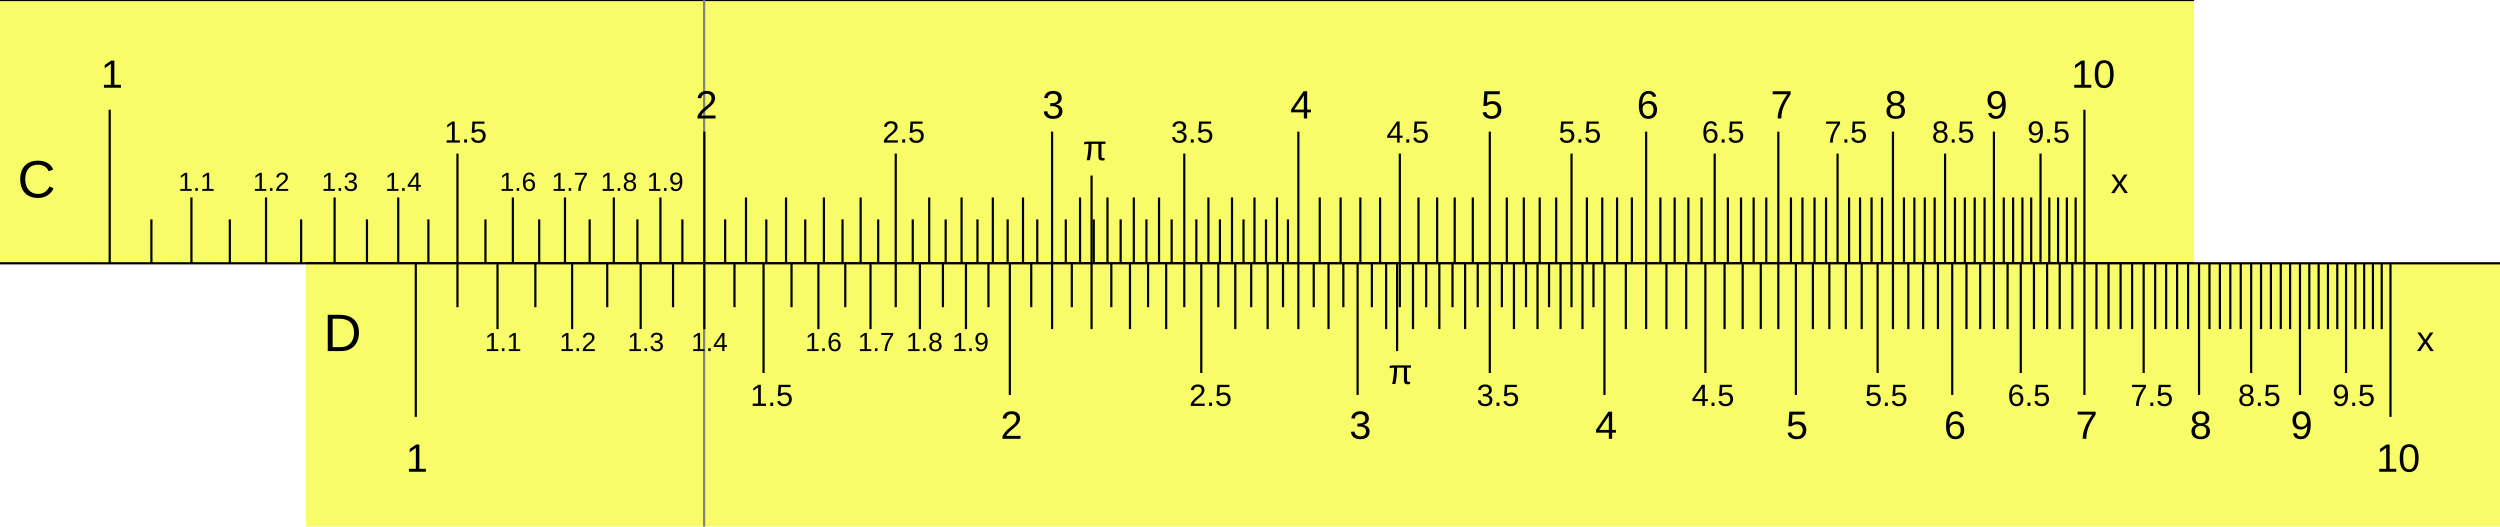
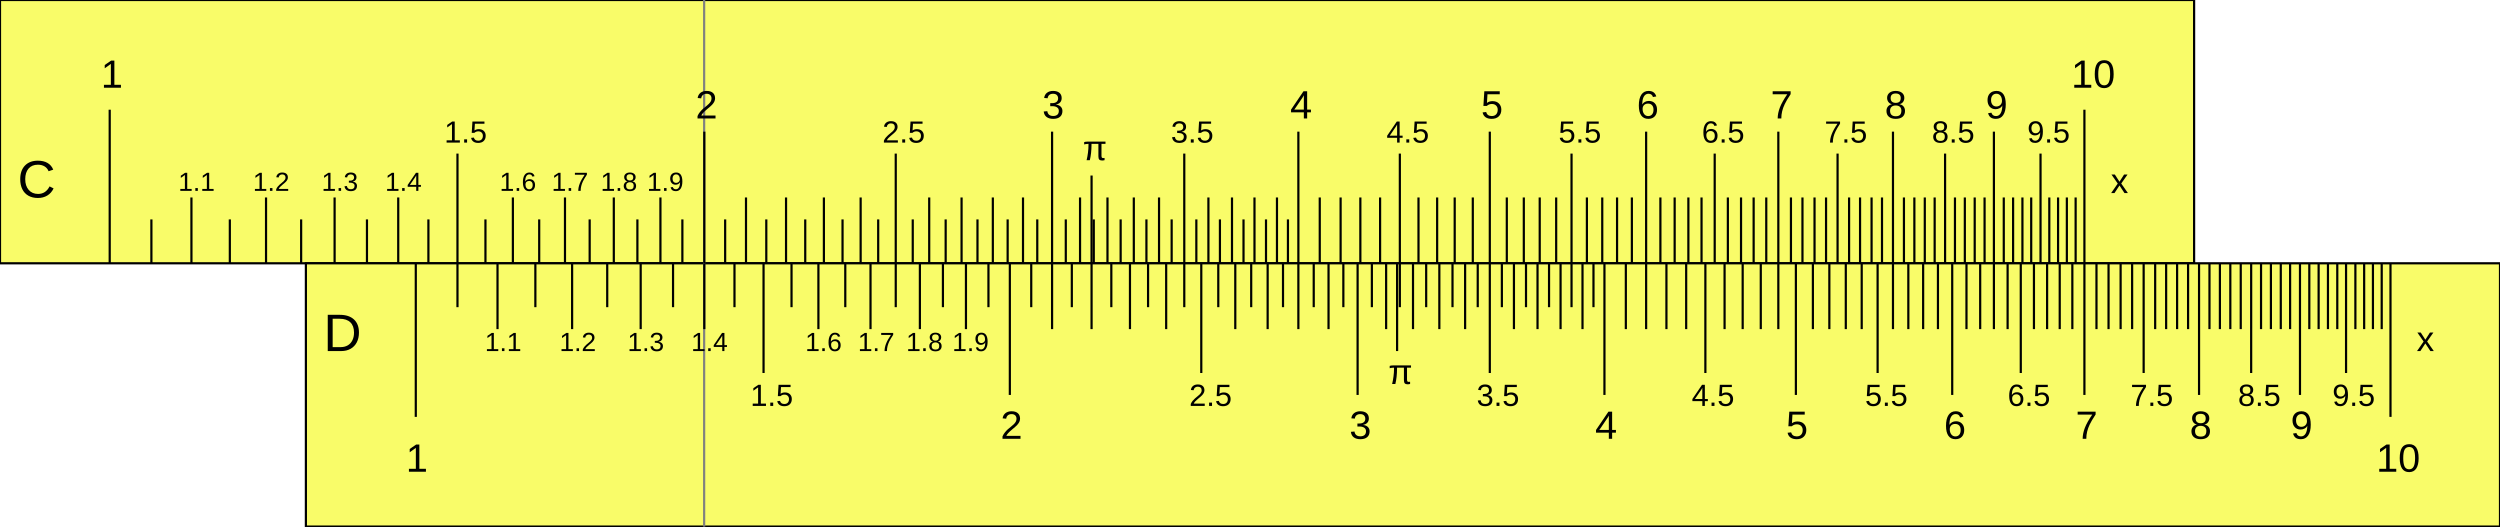
<svg xmlns="http://www.w3.org/2000/svg" width="1139.412" height="240" version="1.1">
  <style>text {
          font-family: Arial, Helvetica, sans-serif;
          font-weight: Thin;
          }
    </style>
-   <rect width="1000" height="120" x="0" y="0" fill="#f9fc69" />
-   <line x1="0" y1="0" x2="1000" y2="0" style="stroke:black;stroke-width:1" />
-   <line x1="0" y1="120" x2="1000" y2="120" style="stroke:black;stroke-width:1" />
-   <rect width="1000" height="120" x="139.412" y="120" fill="#f9fc69" />
-   <line x1="139.412" y1="120" x2="1139.412" y2="120" style="stroke:black;stroke-width:1" />
+   <rect width="1000" height="120" x="0.0" y="0" style="fill:#f9fc69;stroke-width:1;stroke:black" />
+   <rect width="1000" height="120" x="139.412" y="120" style="fill:#f9fc69;stroke-width:1;stroke:black" />
  <line x1="320.927" y1="0" x2="320.927" y2="240" style="stroke:grey;stroke-width:1" />
  <g transform="translate(0 20)">
-     <text x="8" y="70" fill="black" font-size="24">C</text>
+     <text x="8.0" y="70" fill="black" font-size="24">C</text>
    <text x="493.5" y="53" fill="black" font-size="16">π</text>
    <line x1="497.5" y1="100" x2="497.5" y2="60" style="stroke:black;stroke-width:1" />
-     <text x="962" y="68" fill="black" font-size="16">x</text>
+     <text x="962.0" y="68" fill="black" font-size="16">x</text>
    <line x1="50.0" y1="100" x2="50.0" y2="30" style="stroke:black;stroke-width:1" />
    <text x="46" y="20" fill="black" font-size="18">1</text>
    <line x1="69.0" y1="100" x2="69.0" y2="80" style="stroke:black;stroke-width:1" />
    <line x1="87.25" y1="100" x2="87.25" y2="70" style="stroke:black;stroke-width:1" />
    <text x="81.253" y="67" fill="black" font-size="12">1.1</text>
    <line x1="104.75" y1="100" x2="104.75" y2="80" style="stroke:black;stroke-width:1" />
    <line x1="121.25" y1="100" x2="121.25" y2="70" style="stroke:black;stroke-width:1" />
    <text x="115.263" y="67" fill="black" font-size="12">1.2</text>
    <line x1="137.25" y1="100" x2="137.25" y2="80" style="stroke:black;stroke-width:1" />
    <line x1="152.5" y1="100" x2="152.5" y2="70" style="stroke:black;stroke-width:1" />
    <text x="146.549" y="67" fill="black" font-size="12">1.3</text>
    <line x1="167.25" y1="100" x2="167.25" y2="80" style="stroke:black;stroke-width:1" />
    <line x1="181.5" y1="100" x2="181.5" y2="70" style="stroke:black;stroke-width:1" />
    <text x="175.515" y="67" fill="black" font-size="12">1.4</text>
    <line x1="195.25" y1="100" x2="195.25" y2="80" style="stroke:black;stroke-width:1" />
    <line x1="208.5" y1="100" x2="208.5" y2="50" style="stroke:black;stroke-width:1" />
    <text x="202.482" y="45" fill="black" font-size="14">1.5</text>
    <line x1="221.25" y1="100" x2="221.25" y2="80" style="stroke:black;stroke-width:1" />
    <line x1="233.75" y1="100" x2="233.75" y2="70" style="stroke:black;stroke-width:1" />
    <text x="227.708" y="67" fill="black" font-size="12">1.6</text>
    <line x1="245.75" y1="100" x2="245.75" y2="80" style="stroke:black;stroke-width:1" />
    <line x1="257.5" y1="100" x2="257.5" y2="70" style="stroke:black;stroke-width:1" />
    <text x="251.404" y="67" fill="black" font-size="12">1.7</text>
    <line x1="268.75" y1="100" x2="268.75" y2="80" style="stroke:black;stroke-width:1" />
    <line x1="279.75" y1="100" x2="279.75" y2="70" style="stroke:black;stroke-width:1" />
    <text x="273.745" y="67" fill="black" font-size="12">1.8</text>
    <line x1="290.5" y1="100" x2="290.5" y2="80" style="stroke:black;stroke-width:1" />
    <line x1="301.0" y1="100" x2="301.0" y2="70" style="stroke:black;stroke-width:1" />
    <text x="294.878" y="67" fill="black" font-size="12">1.9</text>
    <line x1="311.0" y1="100" x2="311.0" y2="80" style="stroke:black;stroke-width:1" />
    <line x1="321.0" y1="100" x2="321.0" y2="40" style="stroke:black;stroke-width:1" />
    <text x="317" y="34" fill="black" font-size="18">2</text>
    <line x1="330.5" y1="100" x2="330.5" y2="80" style="stroke:black;stroke-width:1" />
    <line x1="340.0" y1="100" x2="340.0" y2="70" style="stroke:black;stroke-width:1" />
    <line x1="349.25" y1="100" x2="349.25" y2="80" style="stroke:black;stroke-width:1" />
    <line x1="358.25" y1="100" x2="358.25" y2="70" style="stroke:black;stroke-width:1" />
    <line x1="367.0" y1="100" x2="367.0" y2="80" style="stroke:black;stroke-width:1" />
    <line x1="375.5" y1="100" x2="375.5" y2="70" style="stroke:black;stroke-width:1" />
    <line x1="384.0" y1="100" x2="384.0" y2="80" style="stroke:black;stroke-width:1" />
    <line x1="392.25" y1="100" x2="392.25" y2="70" style="stroke:black;stroke-width:1" />
    <line x1="400.25" y1="100" x2="400.25" y2="80" style="stroke:black;stroke-width:1" />
    <line x1="408.25" y1="100" x2="408.25" y2="50" style="stroke:black;stroke-width:1" />
    <text x="402.146" y="45" fill="black" font-size="14">2.5</text>
    <line x1="416.0" y1="100" x2="416.0" y2="80" style="stroke:black;stroke-width:1" />
    <line x1="423.5" y1="100" x2="423.5" y2="70" style="stroke:black;stroke-width:1" />
    <line x1="431.0" y1="100" x2="431.0" y2="80" style="stroke:black;stroke-width:1" />
    <line x1="438.25" y1="100" x2="438.25" y2="70" style="stroke:black;stroke-width:1" />
    <line x1="445.5" y1="100" x2="445.5" y2="80" style="stroke:black;stroke-width:1" />
    <line x1="452.5" y1="100" x2="452.5" y2="70" style="stroke:black;stroke-width:1" />
    <line x1="459.25" y1="100" x2="459.25" y2="80" style="stroke:black;stroke-width:1" />
    <line x1="466.25" y1="100" x2="466.25" y2="70" style="stroke:black;stroke-width:1" />
    <line x1="472.75" y1="100" x2="472.75" y2="80" style="stroke:black;stroke-width:1" />
    <line x1="479.5" y1="100" x2="479.5" y2="40" style="stroke:black;stroke-width:1" />
    <text x="475" y="34" fill="black" font-size="18">3</text>
    <line x1="485.75" y1="100" x2="485.75" y2="80" style="stroke:black;stroke-width:1" />
    <line x1="492.25" y1="100" x2="492.25" y2="70" style="stroke:black;stroke-width:1" />
    <line x1="498.5" y1="100" x2="498.5" y2="80" style="stroke:black;stroke-width:1" />
    <line x1="504.75" y1="100" x2="504.75" y2="70" style="stroke:black;stroke-width:1" />
    <line x1="510.75" y1="100" x2="510.75" y2="80" style="stroke:black;stroke-width:1" />
    <line x1="516.75" y1="100" x2="516.75" y2="70" style="stroke:black;stroke-width:1" />
    <line x1="522.5" y1="100" x2="522.5" y2="80" style="stroke:black;stroke-width:1" />
    <line x1="528.25" y1="100" x2="528.25" y2="70" style="stroke:black;stroke-width:1" />
    <line x1="534.0" y1="100" x2="534.0" y2="80" style="stroke:black;stroke-width:1" />
    <line x1="539.75" y1="100" x2="539.75" y2="50" style="stroke:black;stroke-width:1" />
    <text x="533.661" y="45" fill="black" font-size="14">3.5</text>
    <line x1="545.25" y1="100" x2="545.25" y2="80" style="stroke:black;stroke-width:1" />
    <line x1="550.75" y1="100" x2="550.75" y2="70" style="stroke:black;stroke-width:1" />
    <line x1="556.0" y1="100" x2="556.0" y2="80" style="stroke:black;stroke-width:1" />
    <line x1="561.5" y1="100" x2="561.5" y2="70" style="stroke:black;stroke-width:1" />
    <line x1="566.75" y1="100" x2="566.75" y2="80" style="stroke:black;stroke-width:1" />
    <line x1="571.75" y1="100" x2="571.75" y2="70" style="stroke:black;stroke-width:1" />
    <line x1="577.0" y1="100" x2="577.0" y2="80" style="stroke:black;stroke-width:1" />
    <line x1="582.0" y1="100" x2="582.0" y2="70" style="stroke:black;stroke-width:1" />
    <line x1="587.0" y1="100" x2="587.0" y2="80" style="stroke:black;stroke-width:1" />
    <line x1="591.75" y1="100" x2="591.75" y2="40" style="stroke:black;stroke-width:1" />
    <text x="588" y="34" fill="black" font-size="18">4</text>
    <line x1="601.5" y1="100" x2="601.5" y2="70" style="stroke:black;stroke-width:1" />
    <line x1="611.0" y1="100" x2="611.0" y2="70" style="stroke:black;stroke-width:1" />
    <line x1="620.0" y1="100" x2="620.0" y2="70" style="stroke:black;stroke-width:1" />
    <line x1="629.0" y1="100" x2="629.0" y2="70" style="stroke:black;stroke-width:1" />
    <line x1="638.0" y1="100" x2="638.0" y2="50" style="stroke:black;stroke-width:1" />
    <text x="631.891" y="45" fill="black" font-size="14">4.5</text>
    <line x1="646.5" y1="100" x2="646.5" y2="70" style="stroke:black;stroke-width:1" />
    <line x1="655.0" y1="100" x2="655.0" y2="70" style="stroke:black;stroke-width:1" />
    <line x1="663.0" y1="100" x2="663.0" y2="70" style="stroke:black;stroke-width:1" />
    <line x1="671.25" y1="100" x2="671.25" y2="70" style="stroke:black;stroke-width:1" />
    <line x1="679.0" y1="100" x2="679.0" y2="40" style="stroke:black;stroke-width:1" />
    <text x="675" y="34" fill="black" font-size="18">5</text>
    <line x1="686.75" y1="100" x2="686.75" y2="70" style="stroke:black;stroke-width:1" />
    <line x1="694.5" y1="100" x2="694.5" y2="70" style="stroke:black;stroke-width:1" />
    <line x1="701.75" y1="100" x2="701.75" y2="70" style="stroke:black;stroke-width:1" />
    <line x1="709.25" y1="100" x2="709.25" y2="70" style="stroke:black;stroke-width:1" />
    <line x1="716.25" y1="100" x2="716.25" y2="50" style="stroke:black;stroke-width:1" />
    <text x="710.326" y="45" fill="black" font-size="14">5.5</text>
    <line x1="723.25" y1="100" x2="723.25" y2="70" style="stroke:black;stroke-width:1" />
    <line x1="730.25" y1="100" x2="730.25" y2="70" style="stroke:black;stroke-width:1" />
    <line x1="737.0" y1="100" x2="737.0" y2="70" style="stroke:black;stroke-width:1" />
    <line x1="743.75" y1="100" x2="743.75" y2="70" style="stroke:black;stroke-width:1" />
    <line x1="750.25" y1="100" x2="750.25" y2="40" style="stroke:black;stroke-width:1" />
    <text x="746" y="34" fill="black" font-size="18">6</text>
    <line x1="756.75" y1="100" x2="756.75" y2="70" style="stroke:black;stroke-width:1" />
    <line x1="763.25" y1="100" x2="763.25" y2="70" style="stroke:black;stroke-width:1" />
    <line x1="769.5" y1="100" x2="769.5" y2="70" style="stroke:black;stroke-width:1" />
    <line x1="775.5" y1="100" x2="775.5" y2="70" style="stroke:black;stroke-width:1" />
    <line x1="781.5" y1="100" x2="781.5" y2="50" style="stroke:black;stroke-width:1" />
    <text x="775.622" y="45" fill="black" font-size="14">6.5</text>
    <line x1="787.5" y1="100" x2="787.5" y2="70" style="stroke:black;stroke-width:1" />
    <line x1="793.5" y1="100" x2="793.5" y2="70" style="stroke:black;stroke-width:1" />
    <line x1="799.25" y1="100" x2="799.25" y2="70" style="stroke:black;stroke-width:1" />
    <line x1="805.0" y1="100" x2="805.0" y2="70" style="stroke:black;stroke-width:1" />
    <line x1="810.5" y1="100" x2="810.5" y2="40" style="stroke:black;stroke-width:1" />
    <text x="807" y="34" fill="black" font-size="18">7</text>
    <line x1="816.25" y1="100" x2="816.25" y2="70" style="stroke:black;stroke-width:1" />
    <line x1="821.5" y1="100" x2="821.5" y2="70" style="stroke:black;stroke-width:1" />
    <line x1="827.0" y1="100" x2="827.0" y2="70" style="stroke:black;stroke-width:1" />
    <line x1="832.25" y1="100" x2="832.25" y2="70" style="stroke:black;stroke-width:1" />
    <line x1="837.5" y1="100" x2="837.5" y2="50" style="stroke:black;stroke-width:1" />
    <text x="831.555" y="45" fill="black" font-size="14">7.5</text>
    <line x1="842.75" y1="100" x2="842.75" y2="70" style="stroke:black;stroke-width:1" />
    <line x1="847.75" y1="100" x2="847.75" y2="70" style="stroke:black;stroke-width:1" />
    <line x1="853.0" y1="100" x2="853.0" y2="70" style="stroke:black;stroke-width:1" />
    <line x1="857.75" y1="100" x2="857.75" y2="70" style="stroke:black;stroke-width:1" />
    <line x1="862.75" y1="100" x2="862.75" y2="40" style="stroke:black;stroke-width:1" />
    <text x="859" y="34" fill="black" font-size="18">8</text>
    <line x1="867.75" y1="100" x2="867.75" y2="70" style="stroke:black;stroke-width:1" />
    <line x1="872.5" y1="100" x2="872.5" y2="70" style="stroke:black;stroke-width:1" />
    <line x1="877.25" y1="100" x2="877.25" y2="70" style="stroke:black;stroke-width:1" />
    <line x1="881.75" y1="100" x2="881.75" y2="70" style="stroke:black;stroke-width:1" />
    <line x1="886.5" y1="100" x2="886.5" y2="50" style="stroke:black;stroke-width:1" />
    <text x="880.477" y="45" fill="black" font-size="14">8.5</text>
    <line x1="891.0" y1="100" x2="891.0" y2="70" style="stroke:black;stroke-width:1" />
    <line x1="895.5" y1="100" x2="895.5" y2="70" style="stroke:black;stroke-width:1" />
    <line x1="900.0" y1="100" x2="900.0" y2="70" style="stroke:black;stroke-width:1" />
    <line x1="904.5" y1="100" x2="904.5" y2="70" style="stroke:black;stroke-width:1" />
    <line x1="908.75" y1="100" x2="908.75" y2="40" style="stroke:black;stroke-width:1" />
    <text x="905" y="34" fill="black" font-size="18">9</text>
    <line x1="913.25" y1="100" x2="913.25" y2="70" style="stroke:black;stroke-width:1" />
    <line x1="917.5" y1="100" x2="917.5" y2="70" style="stroke:black;stroke-width:1" />
    <line x1="921.75" y1="100" x2="921.75" y2="70" style="stroke:black;stroke-width:1" />
    <line x1="925.75" y1="100" x2="925.75" y2="70" style="stroke:black;stroke-width:1" />
    <line x1="930.0" y1="100" x2="930.0" y2="50" style="stroke:black;stroke-width:1" />
    <text x="923.951" y="45" fill="black" font-size="14">9.5</text>
    <line x1="934.0" y1="100" x2="934.0" y2="70" style="stroke:black;stroke-width:1" />
    <line x1="938.0" y1="100" x2="938.0" y2="70" style="stroke:black;stroke-width:1" />
    <line x1="942.0" y1="100" x2="942.0" y2="70" style="stroke:black;stroke-width:1" />
    <line x1="946.0" y1="100" x2="946.0" y2="70" style="stroke:black;stroke-width:1" />
    <line x1="950.0" y1="100" x2="950.0" y2="30" style="stroke:black;stroke-width:1" />
    <text x="944.0" y="20" fill="black" font-size="18">10</text>
  </g>
  <g transform="translate(0 120)">
    <text x="147.412" y="40" fill="black" font-size="24">D</text>
    <text x="632.75" y="55" fill="black" font-size="16">π</text>
    <line x1="636.75" y1="0" x2="636.75" y2="40" style="stroke:black;stroke-width:1" />
    <text x="1101.412" y="40" fill="black" font-size="16">x</text>
    <line x1="189.5" y1="0" x2="189.5" y2="70" style="stroke:black;stroke-width:1" />
    <text x="185" y="95" fill="black" font-size="18">1</text>
    <line x1="208.5" y1="0" x2="208.5" y2="20" style="stroke:black;stroke-width:1" />
    <line x1="226.75" y1="0" x2="226.75" y2="30" style="stroke:black;stroke-width:1" />
    <text x="221" y="40" fill="black" font-size="12">1.1</text>
    <line x1="244.0" y1="0" x2="244.0" y2="20" style="stroke:black;stroke-width:1" />
    <line x1="260.75" y1="0" x2="260.75" y2="30" style="stroke:black;stroke-width:1" />
    <text x="255" y="40" fill="black" font-size="12">1.2</text>
    <line x1="276.75" y1="0" x2="276.75" y2="20" style="stroke:black;stroke-width:1" />
    <line x1="292.0" y1="0" x2="292.0" y2="30" style="stroke:black;stroke-width:1" />
    <text x="286" y="40" fill="black" font-size="12">1.3</text>
    <line x1="306.75" y1="0" x2="306.75" y2="20" style="stroke:black;stroke-width:1" />
    <line x1="321.0" y1="0" x2="321.0" y2="30" style="stroke:black;stroke-width:1" />
    <text x="315" y="40" fill="black" font-size="12">1.4</text>
    <line x1="334.75" y1="0" x2="334.75" y2="20" style="stroke:black;stroke-width:1" />
    <line x1="348.0" y1="0" x2="348.0" y2="50" style="stroke:black;stroke-width:1" />
    <text x="342" y="65" fill="black" font-size="14">1.5</text>
    <line x1="360.75" y1="0" x2="360.75" y2="20" style="stroke:black;stroke-width:1" />
    <line x1="373.0" y1="0" x2="373.0" y2="30" style="stroke:black;stroke-width:1" />
    <text x="367" y="40" fill="black" font-size="12">1.6</text>
    <line x1="385.25" y1="0" x2="385.25" y2="20" style="stroke:black;stroke-width:1" />
    <line x1="396.75" y1="0" x2="396.75" y2="30" style="stroke:black;stroke-width:1" />
    <text x="391" y="40" fill="black" font-size="12">1.7</text>
    <line x1="408.25" y1="0" x2="408.25" y2="20" style="stroke:black;stroke-width:1" />
    <line x1="419.25" y1="0" x2="419.25" y2="30" style="stroke:black;stroke-width:1" />
    <text x="413" y="40" fill="black" font-size="12">1.8</text>
    <line x1="429.75" y1="0" x2="429.75" y2="20" style="stroke:black;stroke-width:1" />
    <line x1="440.25" y1="0" x2="440.25" y2="30" style="stroke:black;stroke-width:1" />
    <text x="434" y="40" fill="black" font-size="12">1.9</text>
    <line x1="450.5" y1="0" x2="450.5" y2="20" style="stroke:black;stroke-width:1" />
    <line x1="460.25" y1="0" x2="460.25" y2="60" style="stroke:black;stroke-width:1" />
    <text x="456" y="80" fill="black" font-size="18">2</text>
    <line x1="470.0" y1="0" x2="470.0" y2="20" style="stroke:black;stroke-width:1" />
    <line x1="479.5" y1="0" x2="479.5" y2="30" style="stroke:black;stroke-width:1" />
    <line x1="488.5" y1="0" x2="488.5" y2="20" style="stroke:black;stroke-width:1" />
    <line x1="497.5" y1="0" x2="497.5" y2="30" style="stroke:black;stroke-width:1" />
    <line x1="506.5" y1="0" x2="506.5" y2="20" style="stroke:black;stroke-width:1" />
    <line x1="515.0" y1="0" x2="515.0" y2="30" style="stroke:black;stroke-width:1" />
    <line x1="523.25" y1="0" x2="523.25" y2="20" style="stroke:black;stroke-width:1" />
    <line x1="531.5" y1="0" x2="531.5" y2="30" style="stroke:black;stroke-width:1" />
    <line x1="539.75" y1="0" x2="539.75" y2="20" style="stroke:black;stroke-width:1" />
    <line x1="547.5" y1="0" x2="547.5" y2="50" style="stroke:black;stroke-width:1" />
    <text x="542" y="65" fill="black" font-size="14">2.5</text>
    <line x1="555.25" y1="0" x2="555.25" y2="20" style="stroke:black;stroke-width:1" />
    <line x1="563.0" y1="0" x2="563.0" y2="30" style="stroke:black;stroke-width:1" />
    <line x1="570.25" y1="0" x2="570.25" y2="20" style="stroke:black;stroke-width:1" />
    <line x1="577.75" y1="0" x2="577.75" y2="30" style="stroke:black;stroke-width:1" />
    <line x1="584.75" y1="0" x2="584.75" y2="20" style="stroke:black;stroke-width:1" />
    <line x1="591.75" y1="0" x2="591.75" y2="30" style="stroke:black;stroke-width:1" />
    <line x1="598.75" y1="0" x2="598.75" y2="20" style="stroke:black;stroke-width:1" />
    <line x1="605.5" y1="0" x2="605.5" y2="30" style="stroke:black;stroke-width:1" />
    <line x1="612.25" y1="0" x2="612.25" y2="20" style="stroke:black;stroke-width:1" />
    <line x1="618.75" y1="0" x2="618.75" y2="60" style="stroke:black;stroke-width:1" />
    <text x="615" y="80" fill="black" font-size="18">3</text>
    <line x1="625.25" y1="0" x2="625.25" y2="20" style="stroke:black;stroke-width:1" />
    <line x1="631.75" y1="0" x2="631.75" y2="30" style="stroke:black;stroke-width:1" />
    <line x1="638.0" y1="0" x2="638.0" y2="20" style="stroke:black;stroke-width:1" />
    <line x1="644.0" y1="0" x2="644.0" y2="30" style="stroke:black;stroke-width:1" />
    <line x1="650.0" y1="0" x2="650.0" y2="20" style="stroke:black;stroke-width:1" />
    <line x1="656.0" y1="0" x2="656.0" y2="30" style="stroke:black;stroke-width:1" />
    <line x1="662.0" y1="0" x2="662.0" y2="20" style="stroke:black;stroke-width:1" />
    <line x1="667.75" y1="0" x2="667.75" y2="30" style="stroke:black;stroke-width:1" />
    <line x1="673.5" y1="0" x2="673.5" y2="20" style="stroke:black;stroke-width:1" />
    <line x1="679.0" y1="0" x2="679.0" y2="50" style="stroke:black;stroke-width:1" />
    <text x="673" y="65" fill="black" font-size="14">3.5</text>
    <line x1="684.5" y1="0" x2="684.5" y2="20" style="stroke:black;stroke-width:1" />
    <line x1="690.0" y1="0" x2="690.0" y2="30" style="stroke:black;stroke-width:1" />
    <line x1="695.5" y1="0" x2="695.5" y2="20" style="stroke:black;stroke-width:1" />
    <line x1="700.75" y1="0" x2="700.75" y2="30" style="stroke:black;stroke-width:1" />
    <line x1="706.0" y1="0" x2="706.0" y2="20" style="stroke:black;stroke-width:1" />
    <line x1="711.25" y1="0" x2="711.25" y2="30" style="stroke:black;stroke-width:1" />
    <line x1="716.25" y1="0" x2="716.25" y2="20" style="stroke:black;stroke-width:1" />
    <line x1="721.25" y1="0" x2="721.25" y2="30" style="stroke:black;stroke-width:1" />
    <line x1="726.25" y1="0" x2="726.25" y2="20" style="stroke:black;stroke-width:1" />
    <line x1="731.25" y1="0" x2="731.25" y2="60" style="stroke:black;stroke-width:1" />
    <text x="727" y="80" fill="black" font-size="18">4</text>
    <line x1="741.0" y1="0" x2="741.0" y2="30" style="stroke:black;stroke-width:1" />
    <line x1="750.25" y1="0" x2="750.25" y2="30" style="stroke:black;stroke-width:1" />
    <line x1="759.5" y1="0" x2="759.5" y2="30" style="stroke:black;stroke-width:1" />
    <line x1="768.5" y1="0" x2="768.5" y2="30" style="stroke:black;stroke-width:1" />
    <line x1="777.25" y1="0" x2="777.25" y2="50" style="stroke:black;stroke-width:1" />
    <text x="771" y="65" fill="black" font-size="14">4.5</text>
    <line x1="786.0" y1="0" x2="786.0" y2="30" style="stroke:black;stroke-width:1" />
    <line x1="794.25" y1="0" x2="794.25" y2="30" style="stroke:black;stroke-width:1" />
    <line x1="802.5" y1="0" x2="802.5" y2="30" style="stroke:black;stroke-width:1" />
    <line x1="810.5" y1="0" x2="810.5" y2="30" style="stroke:black;stroke-width:1" />
    <line x1="818.5" y1="0" x2="818.5" y2="60" style="stroke:black;stroke-width:1" />
    <text x="814" y="80" fill="black" font-size="18">5</text>
    <line x1="826.25" y1="0" x2="826.25" y2="30" style="stroke:black;stroke-width:1" />
    <line x1="833.75" y1="0" x2="833.75" y2="30" style="stroke:black;stroke-width:1" />
    <line x1="841.25" y1="0" x2="841.25" y2="30" style="stroke:black;stroke-width:1" />
    <line x1="848.5" y1="0" x2="848.5" y2="30" style="stroke:black;stroke-width:1" />
    <line x1="855.75" y1="0" x2="855.75" y2="50" style="stroke:black;stroke-width:1" />
    <text x="850" y="65" fill="black" font-size="14">5.5</text>
    <line x1="862.75" y1="0" x2="862.75" y2="30" style="stroke:black;stroke-width:1" />
    <line x1="869.75" y1="0" x2="869.75" y2="30" style="stroke:black;stroke-width:1" />
    <line x1="876.5" y1="0" x2="876.5" y2="30" style="stroke:black;stroke-width:1" />
    <line x1="883.25" y1="0" x2="883.25" y2="30" style="stroke:black;stroke-width:1" />
    <line x1="889.75" y1="0" x2="889.75" y2="60" style="stroke:black;stroke-width:1" />
    <text x="886" y="80" fill="black" font-size="18">6</text>
    <line x1="896.25" y1="0" x2="896.25" y2="30" style="stroke:black;stroke-width:1" />
    <line x1="902.5" y1="0" x2="902.5" y2="30" style="stroke:black;stroke-width:1" />
    <line x1="908.75" y1="0" x2="908.75" y2="30" style="stroke:black;stroke-width:1" />
    <line x1="915.0" y1="0" x2="915.0" y2="30" style="stroke:black;stroke-width:1" />
    <line x1="921.0" y1="0" x2="921.0" y2="50" style="stroke:black;stroke-width:1" />
    <text x="915" y="65" fill="black" font-size="14">6.5</text>
    <line x1="927.0" y1="0" x2="927.0" y2="30" style="stroke:black;stroke-width:1" />
    <line x1="933.0" y1="0" x2="933.0" y2="30" style="stroke:black;stroke-width:1" />
    <line x1="938.75" y1="0" x2="938.75" y2="30" style="stroke:black;stroke-width:1" />
    <line x1="944.5" y1="0" x2="944.5" y2="30" style="stroke:black;stroke-width:1" />
    <line x1="950.0" y1="0" x2="950.0" y2="60" style="stroke:black;stroke-width:1" />
    <text x="946" y="80" fill="black" font-size="18">7</text>
    <line x1="955.5" y1="0" x2="955.5" y2="30" style="stroke:black;stroke-width:1" />
    <line x1="961.0" y1="0" x2="961.0" y2="30" style="stroke:black;stroke-width:1" />
    <line x1="966.5" y1="0" x2="966.5" y2="30" style="stroke:black;stroke-width:1" />
    <line x1="971.75" y1="0" x2="971.75" y2="30" style="stroke:black;stroke-width:1" />
    <line x1="977.0" y1="0" x2="977.0" y2="50" style="stroke:black;stroke-width:1" />
    <text x="971" y="65" fill="black" font-size="14">7.5</text>
    <line x1="982.25" y1="0" x2="982.25" y2="30" style="stroke:black;stroke-width:1" />
    <line x1="987.25" y1="0" x2="987.25" y2="30" style="stroke:black;stroke-width:1" />
    <line x1="992.25" y1="0" x2="992.25" y2="30" style="stroke:black;stroke-width:1" />
    <line x1="997.25" y1="0" x2="997.25" y2="30" style="stroke:black;stroke-width:1" />
    <line x1="1002.25" y1="0" x2="1002.25" y2="60" style="stroke:black;stroke-width:1" />
    <text x="998" y="80" fill="black" font-size="18">8</text>
    <line x1="1007.0" y1="0" x2="1007.0" y2="30" style="stroke:black;stroke-width:1" />
    <line x1="1011.75" y1="0" x2="1011.75" y2="30" style="stroke:black;stroke-width:1" />
    <line x1="1016.5" y1="0" x2="1016.5" y2="30" style="stroke:black;stroke-width:1" />
    <line x1="1021.25" y1="0" x2="1021.25" y2="30" style="stroke:black;stroke-width:1" />
    <line x1="1026.0" y1="0" x2="1026.0" y2="50" style="stroke:black;stroke-width:1" />
    <text x="1020" y="65" fill="black" font-size="14">8.5</text>
    <line x1="1030.5" y1="0" x2="1030.5" y2="30" style="stroke:black;stroke-width:1" />
    <line x1="1035.0" y1="0" x2="1035.0" y2="30" style="stroke:black;stroke-width:1" />
    <line x1="1039.5" y1="0" x2="1039.5" y2="30" style="stroke:black;stroke-width:1" />
    <line x1="1043.75" y1="0" x2="1043.75" y2="30" style="stroke:black;stroke-width:1" />
    <line x1="1048.25" y1="0" x2="1048.25" y2="60" style="stroke:black;stroke-width:1" />
    <text x="1044" y="80" fill="black" font-size="18">9</text>
    <line x1="1052.5" y1="0" x2="1052.5" y2="30" style="stroke:black;stroke-width:1" />
    <line x1="1056.75" y1="0" x2="1056.75" y2="30" style="stroke:black;stroke-width:1" />
    <line x1="1061.0" y1="0" x2="1061.0" y2="30" style="stroke:black;stroke-width:1" />
    <line x1="1065.25" y1="0" x2="1065.25" y2="30" style="stroke:black;stroke-width:1" />
    <line x1="1069.25" y1="0" x2="1069.25" y2="50" style="stroke:black;stroke-width:1" />
    <text x="1063" y="65" fill="black" font-size="14">9.5</text>
    <line x1="1073.5" y1="0" x2="1073.5" y2="30" style="stroke:black;stroke-width:1" />
    <line x1="1077.5" y1="0" x2="1077.5" y2="30" style="stroke:black;stroke-width:1" />
    <line x1="1081.5" y1="0" x2="1081.5" y2="30" style="stroke:black;stroke-width:1" />
    <line x1="1085.5" y1="0" x2="1085.5" y2="30" style="stroke:black;stroke-width:1" />
    <line x1="1089.5" y1="0" x2="1089.5" y2="70" style="stroke:black;stroke-width:1" />
    <text x="1083" y="95" fill="black" font-size="18">10</text>
  </g>
</svg>
